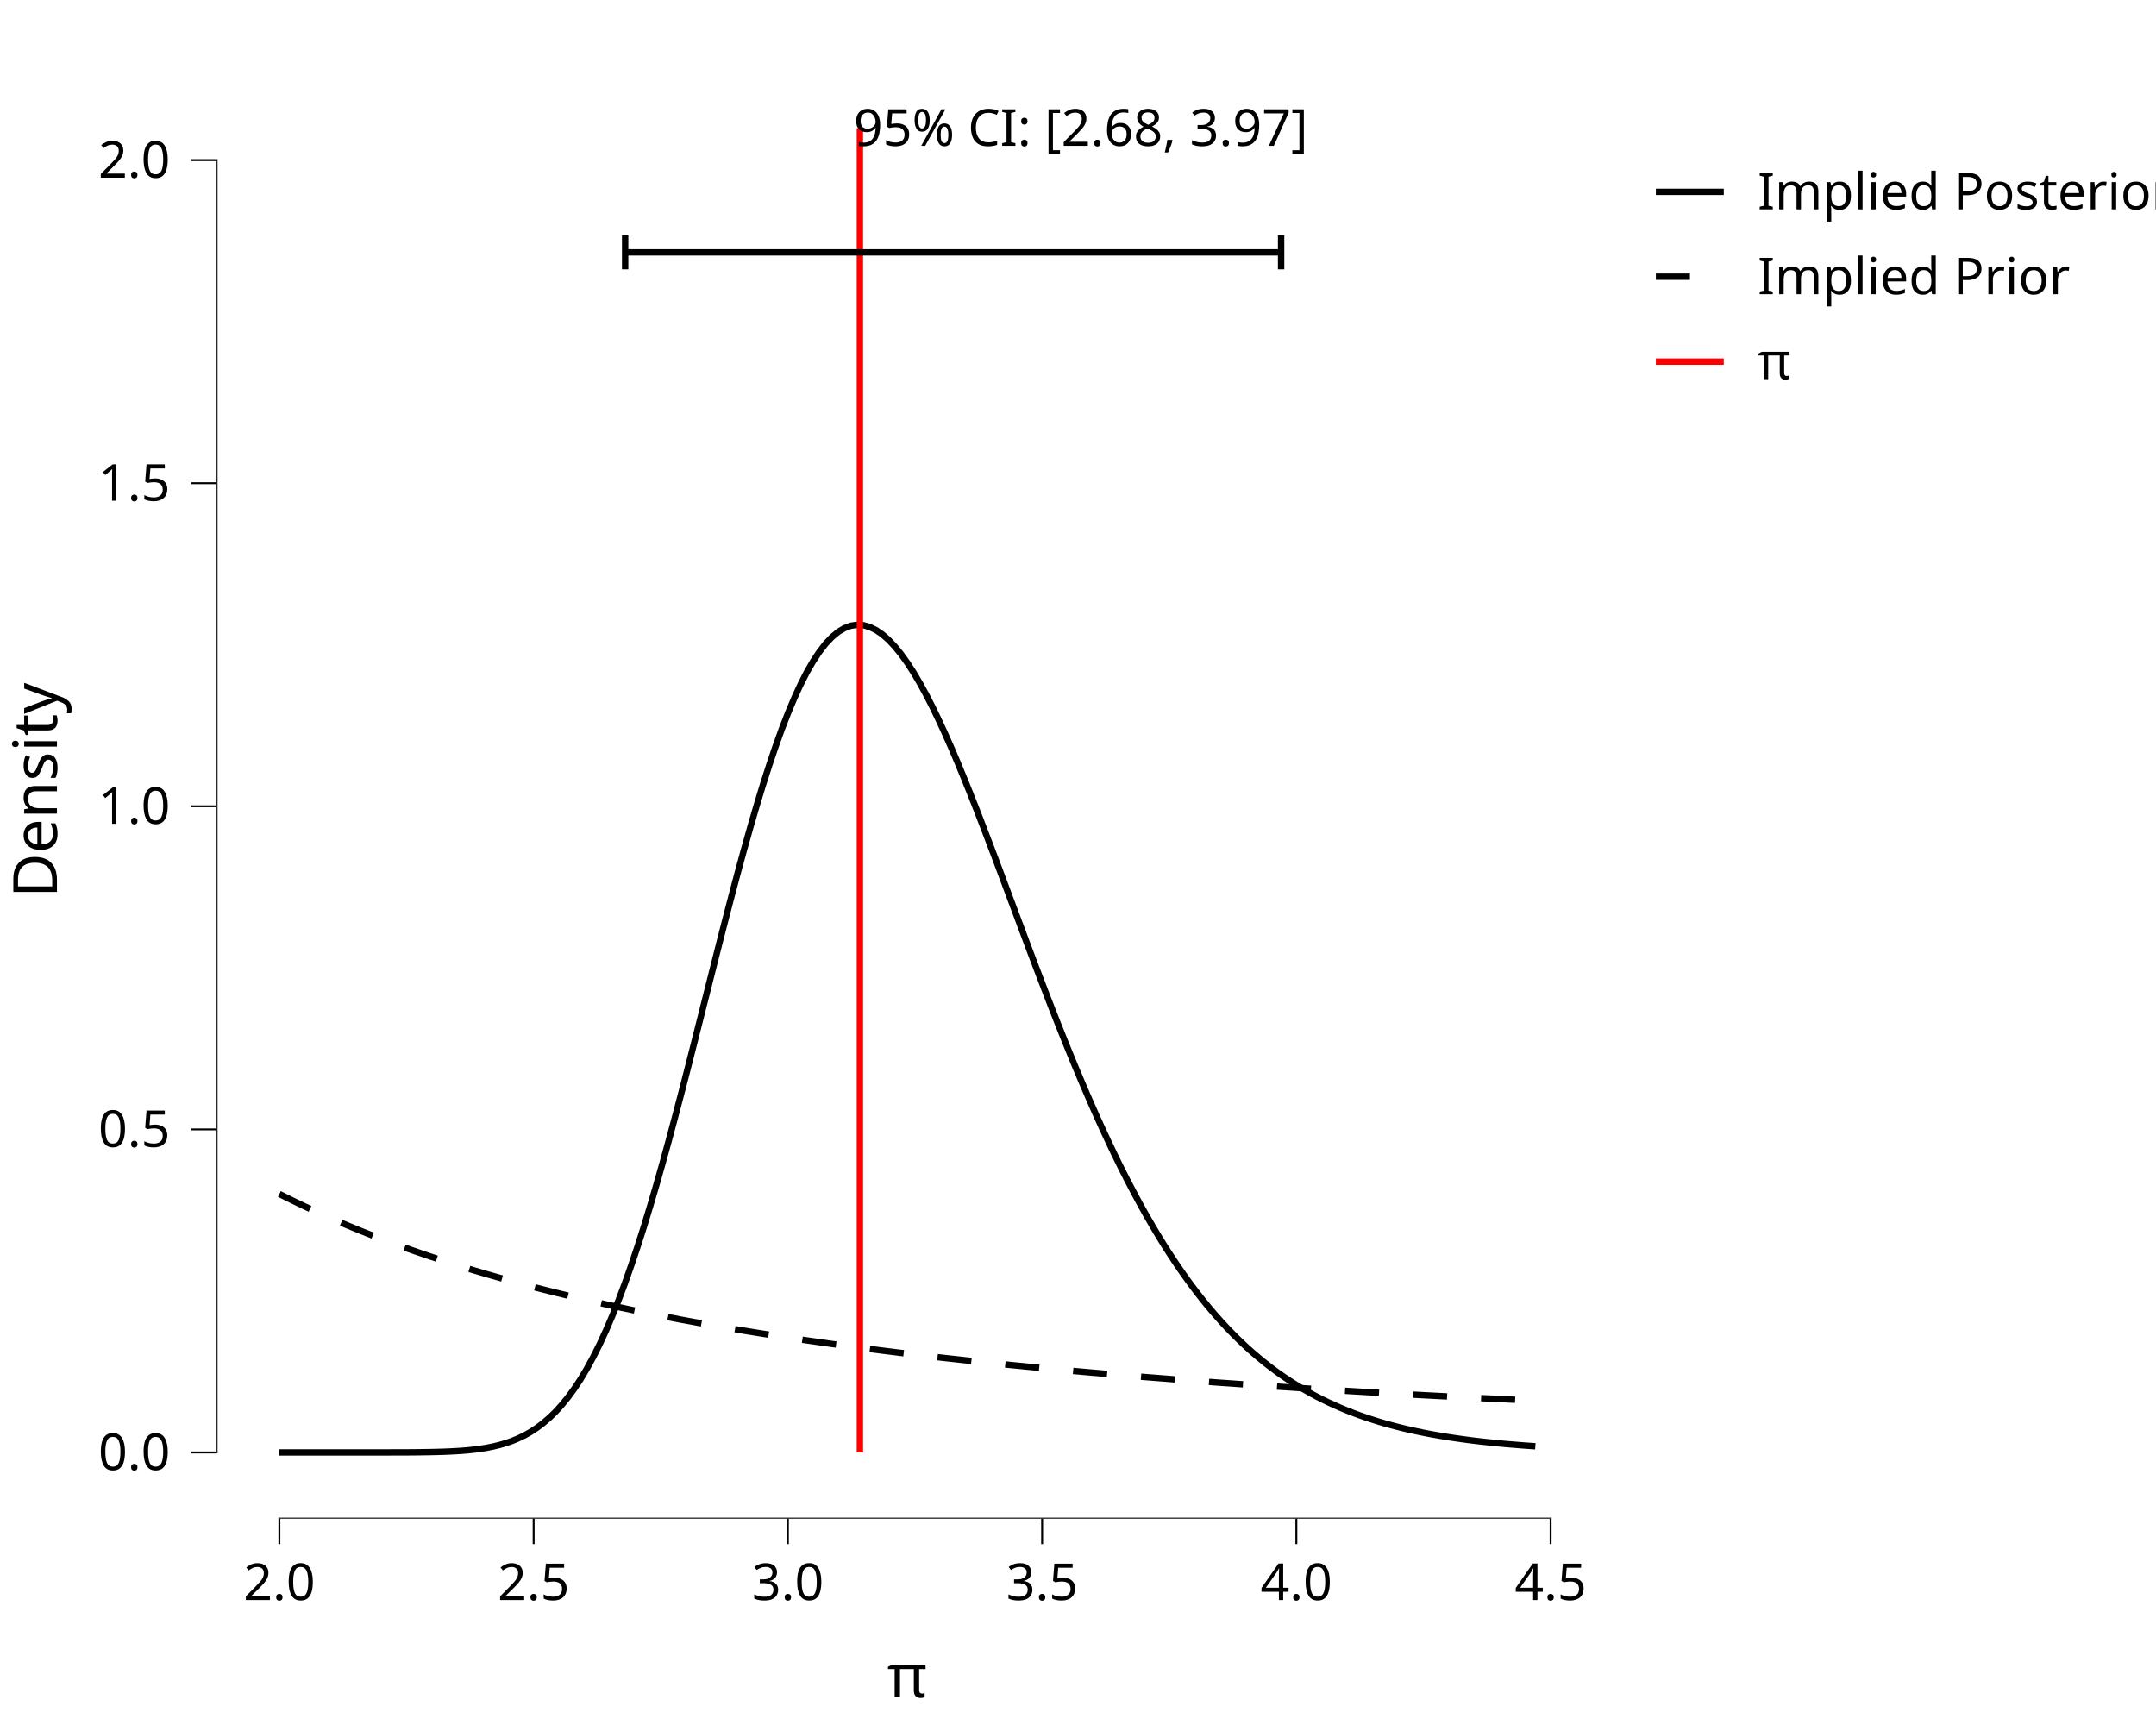
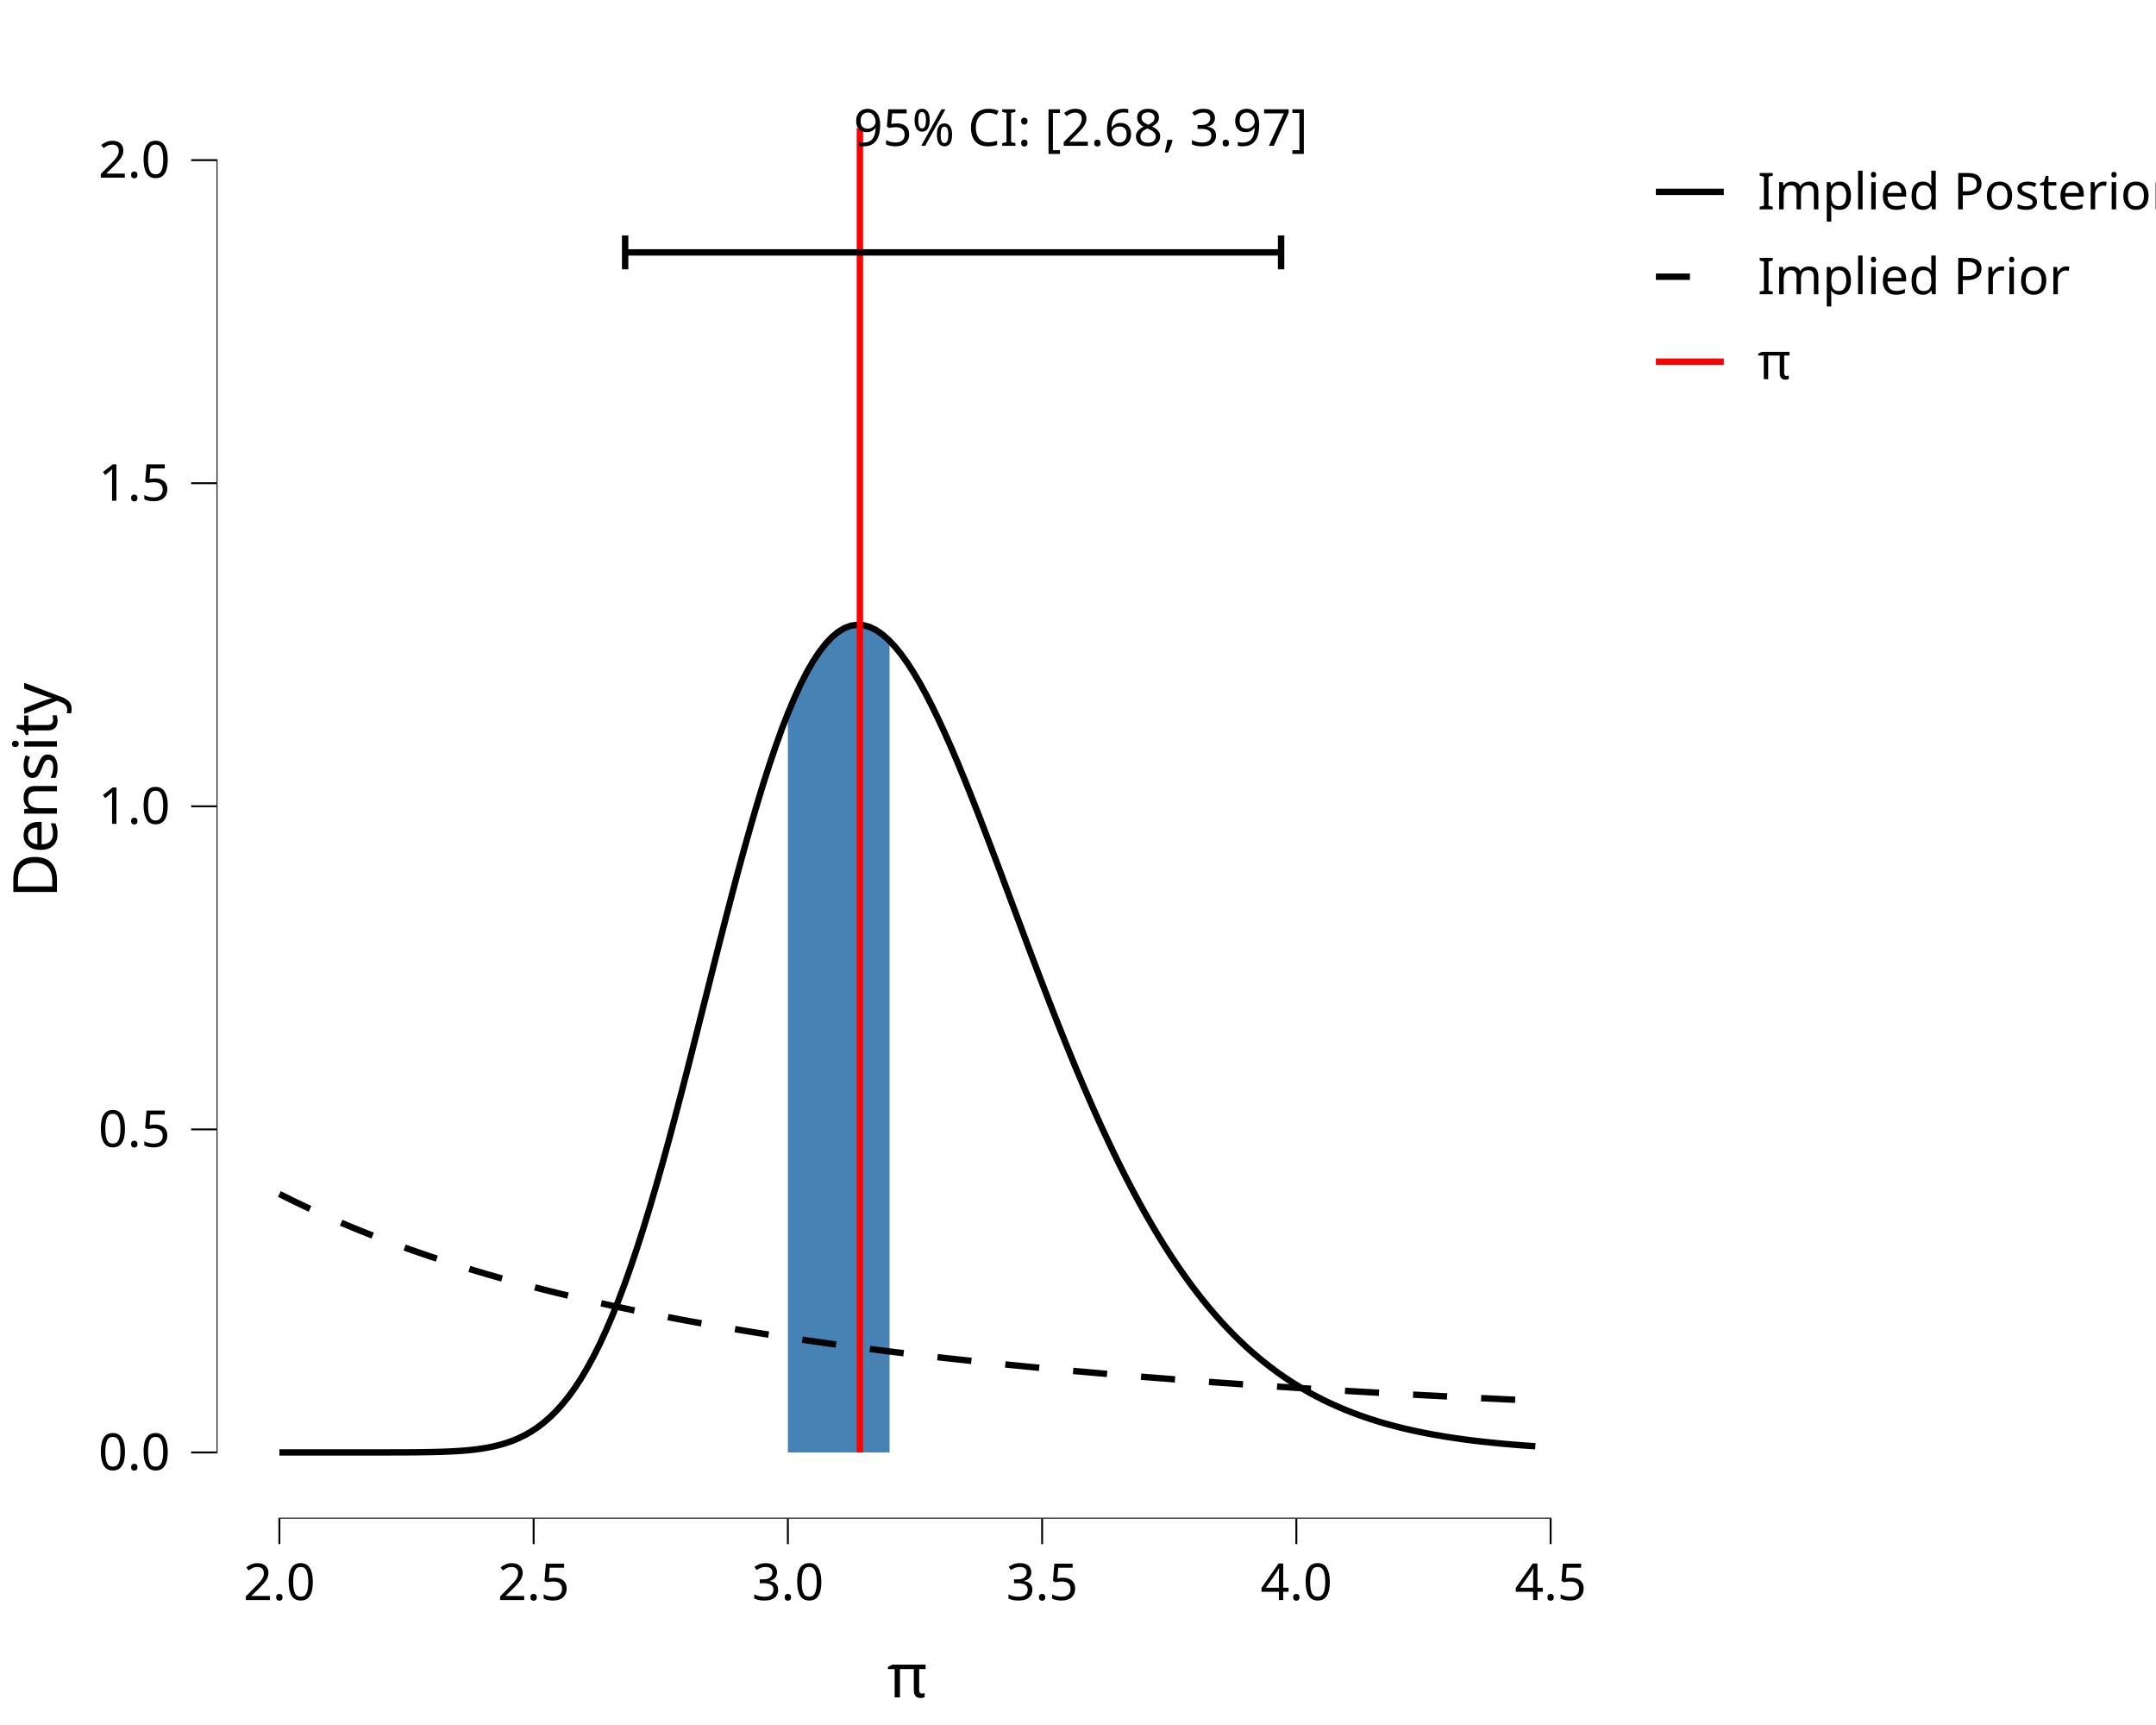
<svg xmlns="http://www.w3.org/2000/svg" class="svglite" data-engine-version="2.0" width="720.00pt" height="576.00pt" viewBox="0 0 720.00 576.00">
  <defs>
    <style type="text/css">
    .svglite line, .svglite polyline, .svglite polygon, .svglite path, .svglite rect, .svglite circle {
      fill: none;
      stroke: #000000;
      stroke-linecap: round;
      stroke-linejoin: round;
      stroke-miterlimit: 10.00;
    }
  </style>
  </defs>
  <rect width="100%" height="100%" style="stroke: none; fill: #FFFFFF;" />
  <defs>
    <clipPath id="cpMC4wMHw3MjAuMDB8MC4wMHw1NzYuMDA=">
      <rect x="0.00" y="0.00" width="720.00" height="576.00" />
    </clipPath>
  </defs>
  <g clip-path="url(#cpMC4wMHw3MjAuMDB8MC4wMHw1NzYuMDA=)">
    <rect x="0.00" y="0.00" width="720.00" height="576.00" style="stroke-width: 10.67; stroke: none;" />
  </g>
  <defs>
    <clipPath id="cpNzIuMzN8NTMzLjcxfDIwLjcxfDUwNy4wOQ==">
      <rect x="72.33" y="20.71" width="461.38" height="486.39" />
    </clipPath>
  </defs>
  <g clip-path="url(#cpNzIuMzN8NTMzLjcxfDIwLjcxfDUwNy4wOQ==)">
    <rect x="72.33" y="20.71" width="461.38" height="486.39" style="stroke-width: 10.67; stroke: none;" />
+     <polygon points="263.11,238.21 263.46,237.36 263.80,236.53 264.14,235.70 264.48,234.89 264.83,234.08 265.17,233.29 265.51,232.51 265.86,231.74 266.20,230.99 266.54,230.25 266.89,229.51 267.23,228.79 267.57,228.09 267.92,227.39 268.26,226.71 268.60,226.04 268.94,225.38 269.29,224.73 269.63,224.10 269.97,223.48 270.32,222.87 270.66,222.27 271.00,221.69 271.35,221.12 271.69,220.56 272.03,220.01 272.37,219.48 272.72,218.96 273.06,218.45 273.40,217.96 273.75,217.47 274.09,217.00 274.43,216.55 274.78,216.10 275.12,215.67 275.46,215.26 275.81,214.85 276.15,214.46 276.49,214.08 276.83,213.71 277.18,213.36 277.52,213.02 277.86,212.69 278.21,212.37 278.55,212.07 278.89,211.78 279.24,211.51 279.58,211.24 279.92,210.99 280.26,210.75 280.61,210.53 280.95,210.31 281.29,210.11 281.64,209.93 281.98,209.75 282.32,209.59 282.67,209.44 283.01,209.31 283.35,209.18 283.70,209.07 284.04,208.97 284.38,208.88 284.72,208.81 285.07,208.75 285.41,208.70 285.75,208.66 286.10,208.64 286.44,208.62 286.78,208.62 287.13,208.64 287.47,208.66 287.81,208.69 288.16,208.74 288.50,208.80 288.84,208.87 289.18,208.96 289.53,209.05 289.87,209.16 290.21,209.28 290.56,209.41 290.90,209.55 291.24,209.70 291.59,209.87 291.93,210.04 292.27,210.23 292.61,210.43 292.96,210.64 293.30,210.86 293.64,211.09 293.99,211.33 294.33,211.58 294.67,211.85 295.02,212.12 295.36,212.41 295.70,212.70 296.05,213.01 296.39,213.32 296.73,213.65 297.07,213.99 297.07,484.99 296.73,484.99 296.39,484.99 296.05,484.99 295.70,484.99 295.36,484.99 295.02,484.99 294.67,484.99 294.33,484.99 293.99,484.99 293.64,484.99 293.30,484.99 292.96,484.99 292.61,484.99 292.27,484.99 291.93,484.99 291.59,484.99 291.24,484.99 290.90,484.99 290.56,484.99 290.21,484.99 289.87,484.99 289.53,484.99 289.18,484.99 288.84,484.99 288.50,484.99 288.16,484.99 287.81,484.99 287.47,484.99 287.13,484.99 286.78,484.99 286.44,484.99 286.10,484.99 285.75,484.99 285.41,484.99 285.07,484.99 284.72,484.99 284.38,484.99 284.04,484.99 283.70,484.99 283.35,484.99 283.01,484.99 282.67,484.99 282.32,484.99 281.98,484.99 281.64,484.99 281.29,484.99 280.95,484.99 280.61,484.99 280.26,484.99 279.92,484.99 279.58,484.99 279.24,484.99 278.89,484.99 278.55,484.99 278.21,484.99 277.86,484.99 277.52,484.99 277.18,484.99 276.83,484.99 276.49,484.99 276.15,484.99 275.81,484.99 275.46,484.99 275.12,484.99 274.78,484.99 274.43,484.99 274.09,484.99 273.75,484.99 273.40,484.99 273.06,484.99 272.72,484.99 272.37,484.99 272.03,484.99 271.69,484.99 271.35,484.99 271.00,484.99 270.66,484.99 270.32,484.99 269.97,484.99 269.63,484.99 269.29,484.99 268.94,484.99 268.60,484.99 268.26,484.99 267.92,484.99 267.57,484.99 267.23,484.99 266.89,484.99 266.54,484.99 266.20,484.99 265.86,484.99 265.51,484.99 265.17,484.99 264.83,484.99 264.48,484.99 264.14,484.99 263.80,484.99 263.46,484.99 263.11,484.99 " style="stroke-width: 1.07; stroke: none; fill: #4682B4;" />
    <polyline points="93.30,484.99 95.40,484.99 97.50,484.99 99.59,484.99 101.69,484.99 103.79,484.99 105.88,484.99 107.98,484.99 110.08,484.99 112.18,484.99 114.27,484.99 116.37,484.99 118.47,484.98 120.56,484.98 122.66,484.98 124.76,484.98 126.86,484.98 128.95,484.98 131.05,484.97 133.15,484.97 135.24,484.96 137.34,484.95 139.44,484.93 141.54,484.90 143.63,484.87 145.73,484.82 147.83,484.76 149.92,484.68 152.02,484.57 154.12,484.44 156.22,484.27 158.31,484.05 160.41,483.77 162.51,483.44 164.60,483.02 166.70,482.52 168.80,481.91 170.90,481.19 172.99,480.33 175.09,479.32 177.19,478.14 179.29,476.77 181.38,475.19 183.48,473.39 185.58,471.35 187.67,469.04 189.77,466.46 191.87,463.58 193.97,460.39 196.06,456.88 198.16,453.03 200.26,448.84 202.35,444.31 204.45,439.43 206.55,434.20 208.65,428.62 210.74,422.70 212.84,416.46 214.94,409.90 217.03,403.04 219.13,395.90 221.23,388.50 223.33,380.88 225.42,373.05 227.52,365.06 229.62,356.92 231.71,348.69 233.81,340.38 235.91,332.06 238.01,323.74 240.10,315.46 242.20,307.28 244.30,299.22 246.39,291.33 248.49,283.63 250.59,276.17 252.69,268.97 254.78,262.08 256.88,255.52 258.98,249.31 261.07,243.49 263.17,238.07 265.27,233.07 267.37,228.51 269.46,224.40 271.56,220.77 273.66,217.60 275.75,214.91 277.85,212.70 279.95,210.97 282.05,209.72 284.14,208.94 286.24,208.63 288.34,208.77 290.43,209.36 292.53,210.38 294.63,211.81 296.73,213.65 298.82,215.86 300.92,218.44 303.02,221.37 305.12,224.62 307.21,228.17 309.31,232.00 311.41,236.10 313.50,240.43 315.60,244.98 317.70,249.72 319.80,254.64 321.89,259.71 323.99,264.92 326.09,270.24 328.18,275.65 330.28,281.14 332.38,286.68 334.48,292.27 336.57,297.88 338.67,303.50 340.77,309.12 342.86,314.71 344.96,320.28 347.06,325.80 349.16,331.27 351.25,336.67 353.35,342.00 355.45,347.25 357.54,352.41 359.64,357.47 361.74,362.43 363.84,367.29 365.93,372.03 368.03,376.66 370.13,381.16 372.22,385.55 374.32,389.82 376.42,393.96 378.52,397.97 380.61,401.86 382.71,405.62 384.81,409.26 386.90,412.77 389.00,416.16 391.10,419.42 393.20,422.57 395.29,425.59 397.39,428.50 399.49,431.29 401.58,433.97 403.68,436.54 405.78,439.00 407.88,441.36 409.97,443.61 412.07,445.77 414.17,447.83 416.26,449.80 418.36,451.67 420.46,453.46 422.56,455.17 424.65,456.79 426.75,458.34 428.85,459.81 430.95,461.20 433.04,462.53 435.14,463.79 437.24,464.99 439.33,466.13 441.43,467.20 443.53,468.23 445.63,469.19 447.72,470.11 449.82,470.98 451.92,471.80 454.01,472.57 456.11,473.31 458.21,474.00 460.31,474.66 462.40,475.28 464.50,475.86 466.60,476.41 468.69,476.93 470.79,477.42 472.89,477.88 474.99,478.32 477.08,478.73 479.18,479.11 481.28,479.48 483.37,479.82 485.47,480.14 487.57,480.44 489.67,480.73 491.76,481.00 493.86,481.25 495.96,481.48 498.05,481.70 500.15,481.91 502.25,482.11 504.35,482.29 506.44,482.46 508.54,482.63 510.64,482.78 512.73,482.92 " style="stroke-width: 2.13; stroke-linecap: butt;" />
    <polyline points="93.30,398.68 95.40,399.74 97.50,400.77 99.59,401.79 101.69,402.79 103.79,403.77 105.88,404.74 107.98,405.69 110.08,406.62 112.18,407.53 114.27,408.43 116.37,409.31 118.47,410.18 120.56,411.03 122.66,411.87 124.76,412.69 126.86,413.50 128.95,414.30 131.05,415.08 133.15,415.86 135.24,416.61 137.34,417.36 139.44,418.09 141.54,418.81 143.63,419.52 145.73,420.22 147.83,420.91 149.92,421.59 152.02,422.25 154.12,422.91 156.22,423.55 158.31,424.19 160.41,424.81 162.51,425.43 164.60,426.03 166.70,426.63 168.80,427.22 170.90,427.80 172.99,428.37 175.09,428.93 177.19,429.49 179.29,430.03 181.38,430.57 183.48,431.10 185.58,431.62 187.67,432.13 189.77,432.64 191.87,433.14 193.97,433.63 196.06,434.12 198.16,434.60 200.26,435.07 202.35,435.54 204.45,436.00 206.55,436.45 208.65,436.89 210.74,437.34 212.84,437.77 214.94,438.20 217.03,438.62 219.13,439.04 221.23,439.45 223.33,439.85 225.42,440.25 227.52,440.65 229.62,441.04 231.71,441.42 233.81,441.80 235.91,442.18 238.01,442.55 240.10,442.91 242.20,443.27 244.30,443.63 246.39,443.98 248.49,444.33 250.59,444.67 252.69,445.01 254.78,445.34 256.88,445.67 258.98,446.00 261.07,446.32 263.17,446.64 265.27,446.95 267.37,447.26 269.46,447.57 271.56,447.87 273.66,448.17 275.75,448.46 277.85,448.76 279.95,449.04 282.05,449.33 284.14,449.61 286.24,449.89 288.34,450.16 290.43,450.43 292.53,450.70 294.63,450.97 296.73,451.23 298.82,451.49 300.92,451.75 303.02,452.00 305.12,452.25 307.21,452.50 309.31,452.74 311.41,452.98 313.50,453.22 315.60,453.46 317.70,453.69 319.80,453.92 321.89,454.15 323.99,454.38 326.09,454.60 328.18,454.83 330.28,455.04 332.38,455.26 334.48,455.48 336.57,455.69 338.67,455.90 340.77,456.10 342.86,456.31 344.96,456.51 347.06,456.71 349.16,456.91 351.25,457.11 353.35,457.30 355.45,457.50 357.54,457.69 359.64,457.88 361.74,458.06 363.84,458.25 365.93,458.43 368.03,458.61 370.13,458.79 372.22,458.97 374.32,459.14 376.42,459.32 378.52,459.49 380.61,459.66 382.71,459.83 384.81,459.99 386.90,460.16 389.00,460.32 391.10,460.49 393.20,460.65 395.29,460.80 397.39,460.96 399.49,461.12 401.58,461.27 403.68,461.42 405.78,461.58 407.88,461.73 409.97,461.87 412.07,462.02 414.17,462.17 416.26,462.31 418.36,462.45 420.46,462.60 422.56,462.74 424.65,462.87 426.75,463.01 428.85,463.15 430.95,463.28 433.04,463.42 435.14,463.55 437.24,463.68 439.33,463.81 441.43,463.94 443.53,464.07 445.63,464.19 447.72,464.32 449.82,464.44 451.92,464.57 454.01,464.69 456.11,464.81 458.21,464.93 460.31,465.05 462.40,465.17 464.50,465.28 466.60,465.40 468.69,465.51 470.79,465.63 472.89,465.74 474.99,465.85 477.08,465.96 479.18,466.07 481.28,466.18 483.37,466.29 485.47,466.40 487.57,466.50 489.67,466.61 491.76,466.71 493.86,466.82 495.96,466.92 498.05,467.02 500.15,467.12 502.25,467.22 504.35,467.32 506.44,467.42 508.54,467.52 510.64,467.61 512.73,467.71 " style="stroke-width: 2.13; stroke-dasharray: 11.38,11.38; stroke-linecap: butt;" />
    <polyline points="287.16,484.99 287.16,480.52 287.16,476.05 287.16,471.59 287.16,467.12 287.16,462.65 287.16,458.19 287.16,453.72 287.16,449.25 287.16,444.79 287.16,440.32 287.16,435.86 287.16,431.39 287.16,426.92 287.16,422.46 287.16,417.99 287.16,413.52 287.16,409.06 287.16,404.59 287.16,400.12 287.16,395.66 287.16,391.19 287.16,386.73 287.16,382.26 287.16,377.79 287.16,373.33 287.16,368.86 287.16,364.39 287.16,359.93 287.16,355.46 287.16,350.99 287.16,346.53 287.16,342.06 287.16,337.60 287.16,333.13 287.16,328.66 287.16,324.20 287.16,319.73 287.16,315.26 287.16,310.80 287.16,306.33 287.16,301.87 287.16,297.40 287.16,292.93 287.16,288.47 287.16,284.00 287.16,279.53 287.16,275.07 287.16,270.60 287.16,266.13 287.16,261.67 287.16,257.20 287.16,252.74 287.16,248.27 287.16,243.80 287.16,239.34 287.16,234.87 287.16,230.40 287.16,225.94 287.16,221.47 287.16,217.00 287.16,212.54 287.16,208.07 287.16,203.61 287.16,199.14 287.16,194.67 287.16,190.21 287.16,185.74 287.16,181.27 287.16,176.81 287.16,172.34 287.16,167.87 287.16,163.41 287.16,158.94 287.16,154.48 287.16,150.01 287.16,145.54 287.16,141.08 287.16,136.61 287.16,132.14 287.16,127.68 287.16,123.21 287.16,118.74 287.16,114.28 287.16,109.81 287.16,105.35 287.16,100.88 287.16,96.41 287.16,91.95 287.16,87.48 287.16,83.01 287.16,78.55 287.16,74.08 287.16,69.61 287.16,65.15 287.16,60.68 287.16,56.22 287.16,51.75 287.16,47.28 287.16,42.82 " style="stroke-width: 2.13; stroke: #FF0000; stroke-linecap: butt;" />
    <line x1="92.98" y1="507.09" x2="518.15" y2="507.09" style="stroke-width: 0.64; stroke-linecap: butt;" />
    <line x1="72.33" y1="485.30" x2="72.33" y2="53.15" style="stroke-width: 0.64; stroke-linecap: butt;" />
    <text x="360.92" y="48.69" text-anchor="middle" style="font-size: 17.07px; font-family: sans;" textLength="150.90px" lengthAdjust="spacingAndGlyphs">95% CI: [2.68, 3.97]</text>
    <line x1="208.77" y1="84.27" x2="427.83" y2="84.27" style="stroke-width: 2.13; stroke-linecap: butt;" />
    <polyline points="208.77,78.60 208.77,84.27 208.77,89.94 " style="stroke-width: 2.13; stroke-linecap: butt;" />
    <polyline points="427.83,89.94 427.83,84.27 427.83,78.60 " style="stroke-width: 2.13; stroke-linecap: butt;" />
    <rect x="72.33" y="20.71" width="461.38" height="486.39" style="stroke-width: 0.00; stroke: none;" />
  </g>
  <g clip-path="url(#cpMC4wMHw3MjAuMDB8MC4wMHw1NzYuMDA=)">
    <polyline points="72.33,507.09 72.33,20.71 " style="stroke-width: 0.00; stroke: none; stroke-linecap: butt;" />
    <text x="56.85" y="490.84" text-anchor="end" style="font-size: 17.00px; font-family: sans;" textLength="23.63px" lengthAdjust="spacingAndGlyphs">0.0</text>
    <text x="56.85" y="382.96" text-anchor="end" style="font-size: 17.00px; font-family: sans;" textLength="23.63px" lengthAdjust="spacingAndGlyphs">0.5</text>
    <text x="56.85" y="275.08" text-anchor="end" style="font-size: 17.00px; font-family: sans;" textLength="23.63px" lengthAdjust="spacingAndGlyphs">1.0</text>
    <text x="56.85" y="167.20" text-anchor="end" style="font-size: 17.00px; font-family: sans;" textLength="23.63px" lengthAdjust="spacingAndGlyphs">1.5</text>
    <text x="56.85" y="59.32" text-anchor="end" style="font-size: 17.00px; font-family: sans;" textLength="23.63px" lengthAdjust="spacingAndGlyphs">2.0</text>
    <polyline points="63.83,484.99 72.33,484.99 " style="stroke-width: 0.64; stroke-linecap: butt;" />
    <polyline points="63.83,377.11 72.33,377.11 " style="stroke-width: 0.64; stroke-linecap: butt;" />
    <polyline points="63.83,269.23 72.33,269.23 " style="stroke-width: 0.64; stroke-linecap: butt;" />
    <polyline points="63.83,161.35 72.33,161.35 " style="stroke-width: 0.64; stroke-linecap: butt;" />
    <polyline points="63.83,53.47 72.33,53.47 " style="stroke-width: 0.64; stroke-linecap: butt;" />
    <polyline points="72.33,507.09 533.71,507.09 " style="stroke-width: 0.00; stroke: none; stroke-linecap: butt;" />
    <polyline points="93.30,515.60 93.30,507.09 " style="stroke-width: 0.64; stroke-linecap: butt;" />
    <polyline points="178.21,515.60 178.21,507.09 " style="stroke-width: 0.64; stroke-linecap: butt;" />
    <polyline points="263.11,515.60 263.11,507.09 " style="stroke-width: 0.64; stroke-linecap: butt;" />
    <polyline points="348.02,515.60 348.02,507.09 " style="stroke-width: 0.64; stroke-linecap: butt;" />
    <polyline points="432.92,515.60 432.92,507.09 " style="stroke-width: 0.64; stroke-linecap: butt;" />
    <polyline points="517.83,515.60 517.83,507.09 " style="stroke-width: 0.64; stroke-linecap: butt;" />
    <text x="93.30" y="534.27" text-anchor="middle" style="font-size: 17.00px; font-family: sans;" textLength="23.63px" lengthAdjust="spacingAndGlyphs">2.0</text>
    <text x="178.21" y="534.27" text-anchor="middle" style="font-size: 17.00px; font-family: sans;" textLength="23.63px" lengthAdjust="spacingAndGlyphs">2.5</text>
    <text x="263.11" y="534.27" text-anchor="middle" style="font-size: 17.00px; font-family: sans;" textLength="23.63px" lengthAdjust="spacingAndGlyphs">3.0</text>
    <text x="348.02" y="534.27" text-anchor="middle" style="font-size: 17.00px; font-family: sans;" textLength="23.63px" lengthAdjust="spacingAndGlyphs">3.5</text>
    <text x="432.92" y="534.27" text-anchor="middle" style="font-size: 17.00px; font-family: sans;" textLength="23.63px" lengthAdjust="spacingAndGlyphs">4.0</text>
    <text x="517.83" y="534.27" text-anchor="middle" style="font-size: 17.00px; font-family: sans;" textLength="23.63px" lengthAdjust="spacingAndGlyphs">4.5</text>
    <text x="303.02" y="566.78" text-anchor="middle" style="font-size: 20.40px; font-family: sans;" textLength="14.08px" lengthAdjust="spacingAndGlyphs">π</text>
    <text transform="translate(19.02,263.90) rotate(-90)" text-anchor="middle" style="font-size: 20.40px; font-family: sans;" textLength="68.04px" lengthAdjust="spacingAndGlyphs">Density</text>
    <rect x="544.67" y="20.71" width="175.33" height="119.70" style="stroke-width: 0.75; stroke: none;" />
    <rect x="544.67" y="20.71" width="175.33" height="119.70" style="stroke-width: 10.67; stroke: none;" />
    <rect x="550.14" y="49.88" width="28.35" height="28.35" style="stroke-width: 10.67; stroke: none;" />
    <line x1="552.98" y1="64.06" x2="575.66" y2="64.06" style="stroke-width: 2.13; stroke-linecap: butt;" />
    <rect x="550.14" y="78.23" width="28.35" height="28.35" style="stroke-width: 10.67; stroke: none;" />
    <line x1="552.98" y1="92.40" x2="575.66" y2="92.40" style="stroke-width: 2.13; stroke-dasharray: 11.38,11.38; stroke-linecap: butt;" />
    <rect x="550.14" y="106.58" width="28.35" height="28.35" style="stroke-width: 10.67; stroke: none;" />
    <line x1="552.98" y1="120.75" x2="575.66" y2="120.75" style="stroke-width: 2.13; stroke: #FF0000; stroke-linecap: butt;" />
    <text x="586.96" y="69.91" style="font-size: 17.00px; font-family: sans;" textLength="127.56px" lengthAdjust="spacingAndGlyphs">Implied Posterior</text>
    <text x="586.96" y="98.25" style="font-size: 17.00px; font-family: sans;" textLength="95.42px" lengthAdjust="spacingAndGlyphs">Implied Prior</text>
    <text x="586.96" y="126.60" style="font-size: 17.00px; font-family: sans;" textLength="11.73px" lengthAdjust="spacingAndGlyphs">π</text>
  </g>
</svg>
